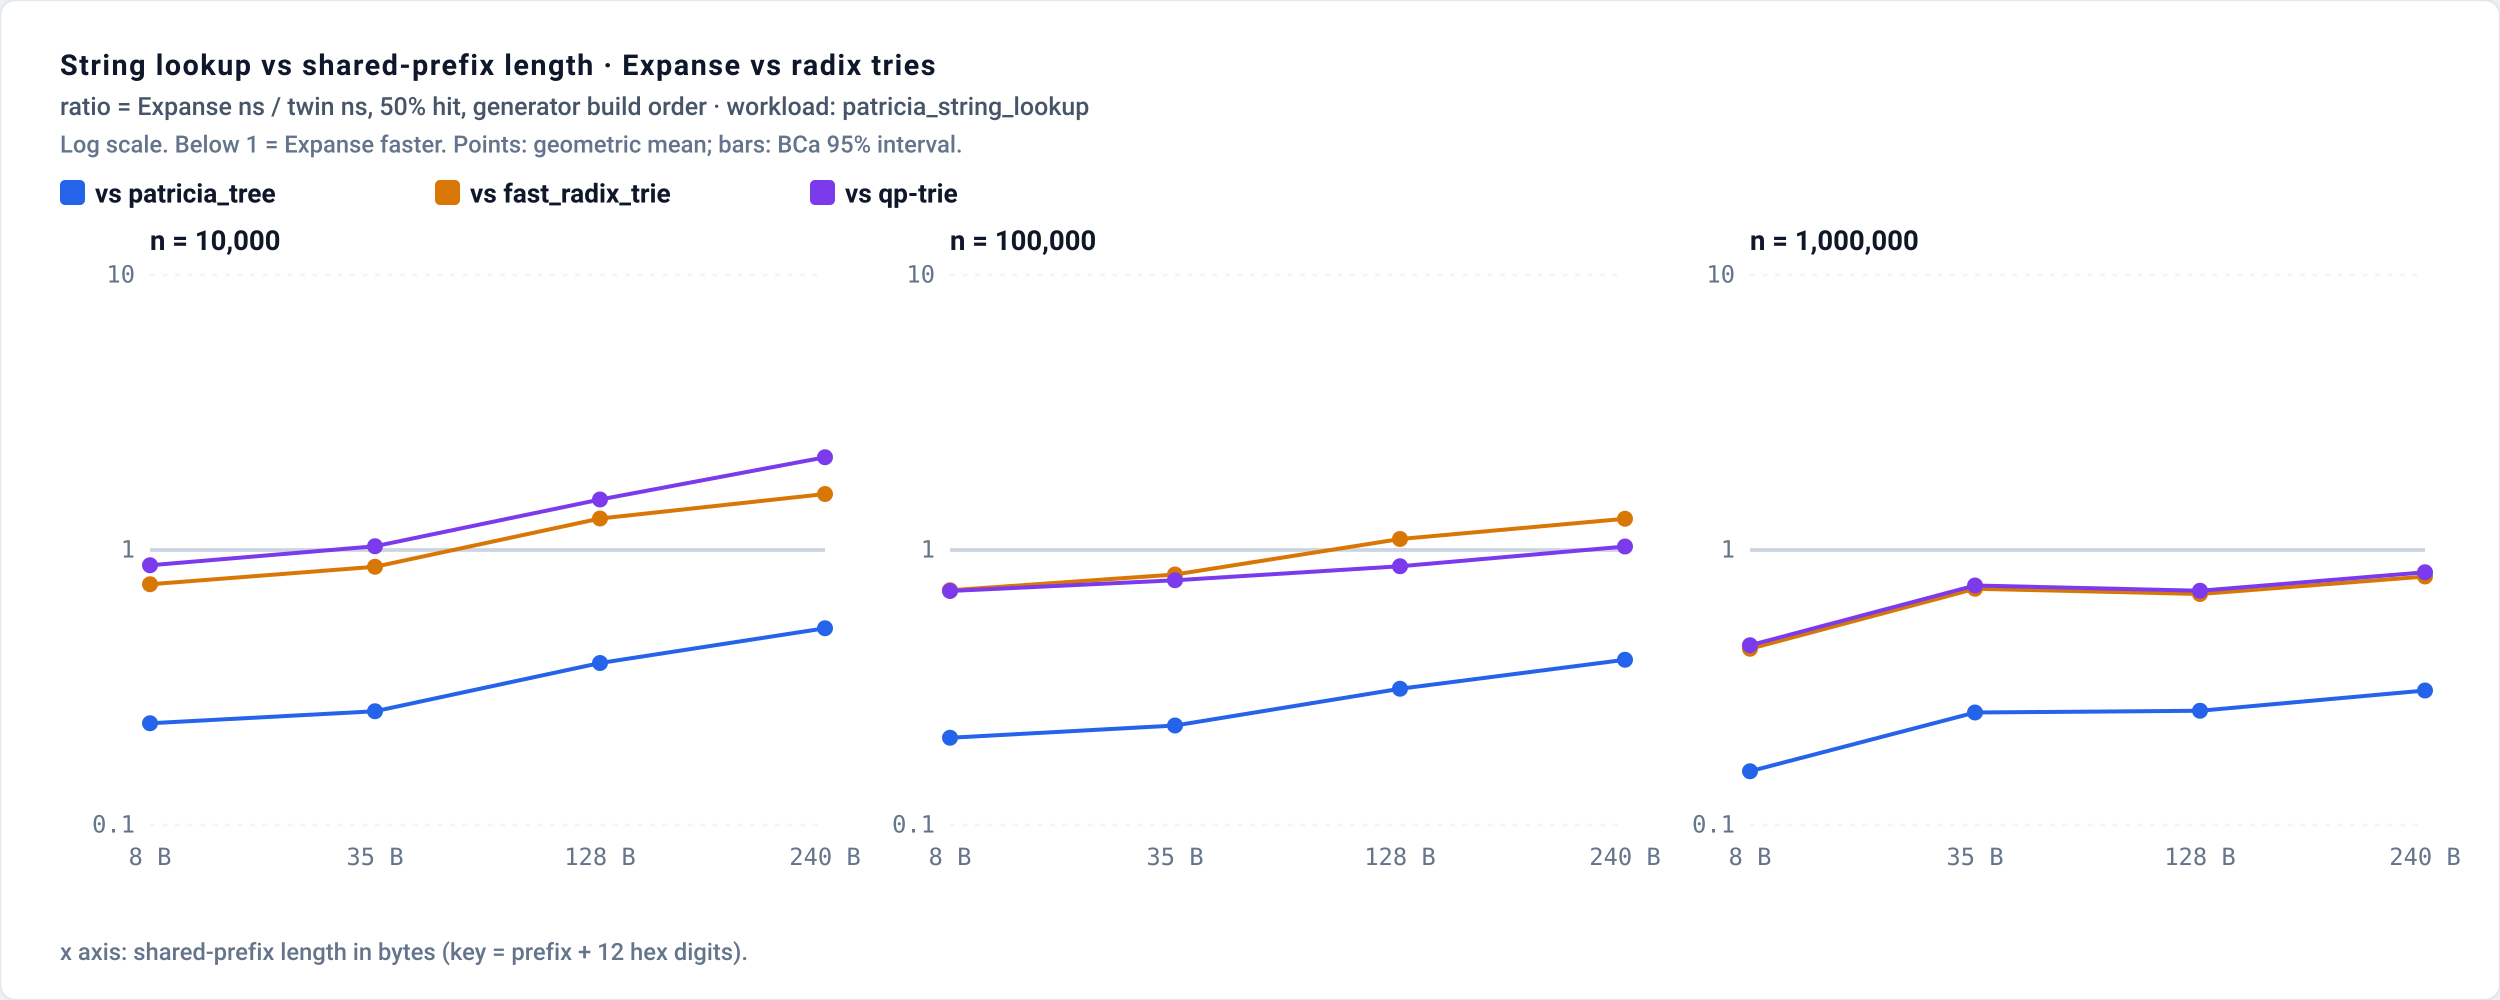
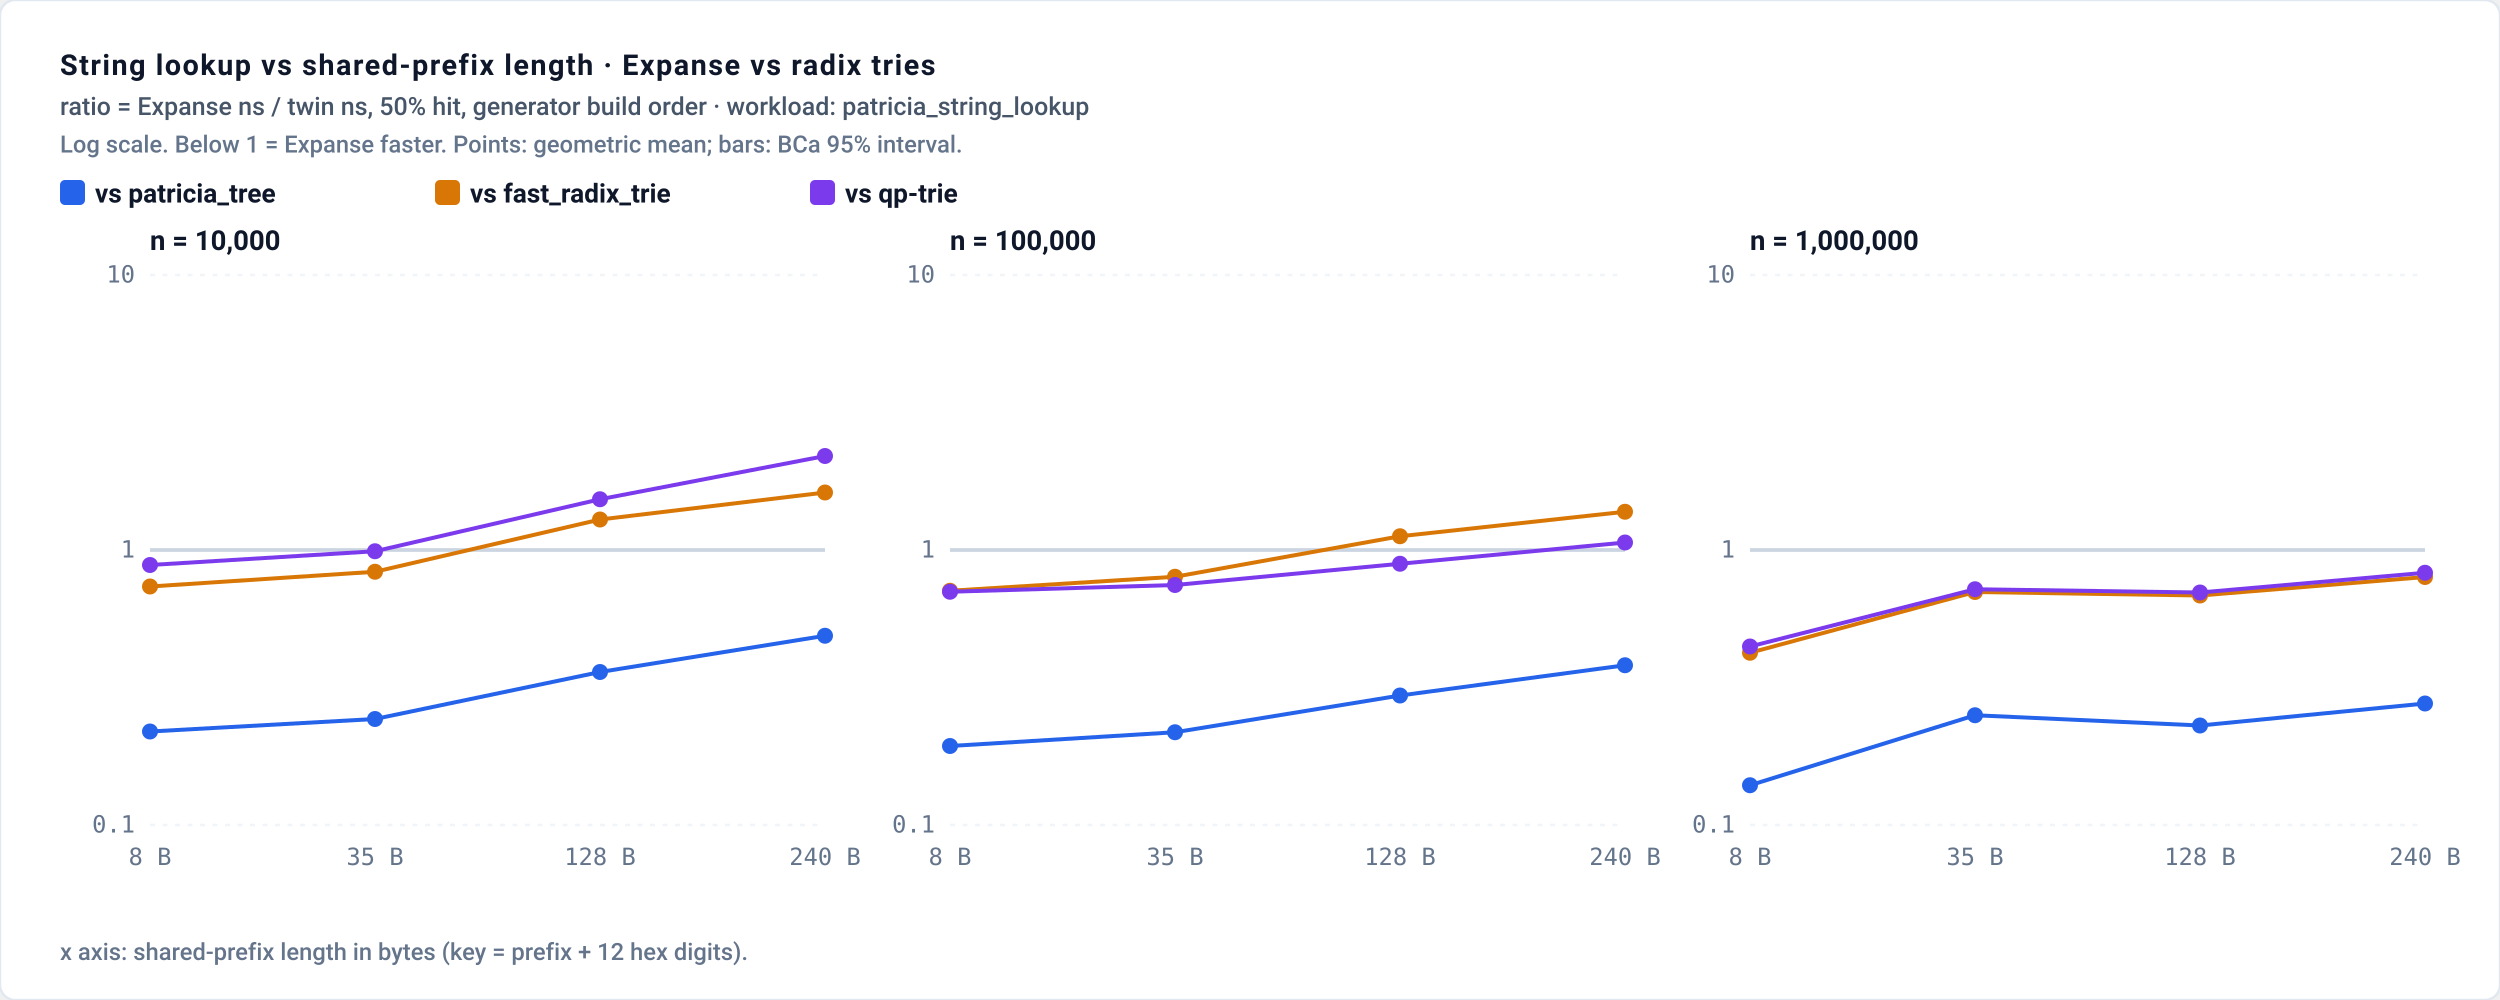
<svg xmlns="http://www.w3.org/2000/svg" role="img" viewBox="0 0 1000 400" width="100%" height="100%">
  <defs>
    <style>
      .bg { fill: #ffffff; }
      .border { stroke: #e2e8f0; stroke-width: 1px; fill: none; }
      .grid { stroke: #f1f5f9; stroke-width: 1px; stroke-dasharray: 2,3; }
      .axis { stroke: #cbd5e1; stroke-width: 1.5px; }
      .divider { stroke: #e2e8f0; stroke-width: 1px; }

      .t-title { font-family: -apple-system, BlinkMacSystemFont, "Segoe UI", Roboto, Helvetica, Arial, sans-serif; font-size: 11.5px; font-weight: 700; letter-spacing: 0.6px; fill: #0f172a; text-transform: uppercase; }
      .t-sub { font-family: -apple-system, BlinkMacSystemFont, "Segoe UI", Roboto, Helvetica, Arial, sans-serif; font-size: 10px; font-weight: 500; fill: #475569; }
      .t-unit { font-family: ui-monospace, SFMono-Regular, Menlo, Monaco, Consolas, monospace; font-size: 10px; font-weight: 600; fill: #475569; }
      .t-axis-label { font-family: ui-monospace, SFMono-Regular, Menlo, Monaco, Consolas, monospace; font-size: 9.5px; font-weight: 500; fill: #64748b; }
      .t-bar-label { font-family: -apple-system, BlinkMacSystemFont, "Segoe UI", Roboto, Helvetica, Arial, sans-serif; font-size: 11px; font-weight: 700; fill: #0f172a; }
      .t-legend { font-family: -apple-system, BlinkMacSystemFont, "Segoe UI", Roboto, Helvetica, Arial, sans-serif; font-size: 10.5px; font-weight: 600; fill: #0f172a; }

      .t-val-accent { font-family: ui-monospace, SFMono-Regular, Menlo, Monaco, Consolas, monospace; font-size: 11px; font-weight: 700; fill: #15803d; }
      .t-val-blue { font-family: ui-monospace, SFMono-Regular, Menlo, Monaco, Consolas, monospace; font-size: 11px; font-weight: 600; fill: #2563eb; }
      .t-val-loss { font-family: ui-monospace, SFMono-Regular, Menlo, Monaco, Consolas, monospace; font-size: 11px; font-weight: 700; fill: #b45309; }
      .t-note { font-family: -apple-system, BlinkMacSystemFont, "Segoe UI", Roboto, Helvetica, Arial, sans-serif; font-size: 9.5px; font-weight: 500; fill: #64748b; }

      .b-expanse { fill: #16a34a; }
      .b-art { fill: #2563eb; }
      .b-patricia { fill: #2563eb; }
      .b-radix { fill: #d97706; }
      .b-qp { fill: #7c3aed; }
      .b-btree { fill: #d97706; }
      .b-hashmap { fill: #7c3aed; }

      .badge-win { fill: #dcfce7; stroke: #86efac; stroke-width: 1px; }
      .badge-win-text { font-family: ui-monospace, SFMono-Regular, Menlo, Monaco, Consolas, monospace; font-size: 9.5px; font-weight: 700; fill: #15803d; text-anchor: middle; }
      .badge-loss { fill: #fef3c7; stroke: #fcd34d; stroke-width: 1px; }
      .badge-loss-text { font-family: ui-monospace, SFMono-Regular, Menlo, Monaco, Consolas, monospace; font-size: 9.5px; font-weight: 700; fill: #b45309; text-anchor: middle; }

      @media (prefers-color-scheme: dark) {
        .bg { fill: #0d1117; }
        .border { stroke: #30363d; }
        .grid { stroke: #21262d; }
        .axis { stroke: #484f58; }
        .divider { stroke: #21262d; }
        .t-title { fill: #f0f6fc; }
        .t-sub { fill: #94a3b8; }
        .t-unit { fill: #94a3b8; }
        .t-axis-label { fill: #94a3b8; }
        .t-bar-label { fill: #f8fafc; }
        .t-legend { fill: #f8fafc; }
        .t-val-accent { fill: #4ade80; }
        .t-val-blue { fill: #38bdf8; }
        .t-note { fill: #94a3b8; }
        .t-val-loss { fill: #fbbf24; }
        .b-expanse { fill: #22c55e; }
        .b-art { fill: #3b82f6; }
        .b-patricia { fill: #3b82f6; }
        .b-radix { fill: #f59e0b; }
        .b-qp { fill: #a855f7; }
        .b-btree { fill: #f59e0b; }
        .b-hashmap { fill: #a855f7; }
        .badge-win { fill: #052e16; stroke: #166534; }
        .badge-win-text { fill: #4ade80; }
        .badge-loss { fill: #451a03; stroke: #92400e; }
        .badge-loss-text { fill: #fbbf24; }
      }

      :root[data-theme="dark"] .bg, [data-theme="dark"] .bg { fill: #0d1117; }
      :root[data-theme="dark"] .border, [data-theme="dark"] .border { stroke: #30363d; }
      :root[data-theme="dark"] .grid, [data-theme="dark"] .grid { stroke: #21262d; }
      :root[data-theme="dark"] .axis, [data-theme="dark"] .axis { stroke: #484f58; }
      :root[data-theme="dark"] .divider, [data-theme="dark"] .divider { stroke: #21262d; }
      :root[data-theme="dark"] .t-title, [data-theme="dark"] .t-title { fill: #f0f6fc; }
      :root[data-theme="dark"] .t-sub, [data-theme="dark"] .t-sub { fill: #94a3b8; }
      :root[data-theme="dark"] .t-unit, [data-theme="dark"] .t-unit { fill: #94a3b8; }
      :root[data-theme="dark"] .t-axis-label, [data-theme="dark"] .t-axis-label { fill: #94a3b8; }
      :root[data-theme="dark"] .t-bar-label, [data-theme="dark"] .t-bar-label { fill: #f8fafc; }
      :root[data-theme="dark"] .t-legend, [data-theme="dark"] .t-legend { fill: #f8fafc; }
      :root[data-theme="dark"] .t-val-accent, [data-theme="dark"] .t-val-accent { fill: #4ade80; }
      :root[data-theme="dark"] .t-val-blue, [data-theme="dark"] .t-val-blue { fill: #38bdf8; }
      :root[data-theme="dark"] .t-note, [data-theme="dark"] .t-note { fill: #94a3b8; }
      :root[data-theme="dark"] .t-val-loss, [data-theme="dark"] .t-val-loss { fill: #fbbf24; }
      :root[data-theme="dark"] .b-expanse, [data-theme="dark"] .b-expanse { fill: #22c55e; }
      :root[data-theme="dark"] .b-art, [data-theme="dark"] .b-art { fill: #3b82f6; }
      :root[data-theme="dark"] .b-patricia, [data-theme="dark"] .b-patricia { fill: #3b82f6; }
      :root[data-theme="dark"] .b-radix, [data-theme="dark"] .b-radix { fill: #f59e0b; }
      :root[data-theme="dark"] .b-qp, [data-theme="dark"] .b-qp { fill: #a855f7; }
      :root[data-theme="dark"] .b-btree, [data-theme="dark"] .b-btree { fill: #f59e0b; }
      :root[data-theme="dark"] .b-hashmap, [data-theme="dark"] .b-hashmap { fill: #a855f7; }
      :root[data-theme="dark"] .badge-win, [data-theme="dark"] .badge-win { fill: #052e16; stroke: #166534; }
      :root[data-theme="dark"] .badge-win-text, [data-theme="dark"] .badge-win-text { fill: #4ade80; }
      :root[data-theme="dark"] .badge-loss, [data-theme="dark"] .badge-loss { fill: #451a03; stroke: #92400e; }
      :root[data-theme="dark"] .badge-loss-text, [data-theme="dark"] .badge-loss-text { fill: #fbbf24; }
    </style>
    <style>.ln-patricia{stroke:#2563eb;stroke-width:1.6px}.ln-radix{stroke:#d97706;stroke-width:1.6px}.ln-qp{stroke:#7c3aed;stroke-width:1.6px}</style>
  </defs>
  <rect width="100%" height="100%" class="bg" rx="6" />
  <rect width="100%" height="100%" class="border" rx="6" />
  <text x="24" y="30" class="t-title">String lookup vs shared-prefix length · Expanse vs radix tries</text>
  <text x="24" y="46" class="t-sub">ratio = Expanse ns / twin ns, 50% hit, generator build order · workload: patricia_string_lookup</text>
  <text x="24" y="61" class="t-note">Log scale. Below 1 = Expanse faster. Points: geometric mean; bars: BCa 95% interval.</text>
  <rect x="24" y="72" width="10" height="10" rx="2" class="b-patricia" />
  <text x="38" y="81" class="t-legend">vs patricia_tree</text>
  <rect x="174" y="72" width="10" height="10" rx="2" class="b-radix" />
  <text x="188" y="81" class="t-legend">vs fast_radix_trie</text>
  <rect x="324" y="72" width="10" height="10" rx="2" class="b-qp" />
  <text x="338" y="81" class="t-legend">vs qp-trie</text>
  <text x="60" y="100" class="t-bar-label">n = 10,000</text>
  <line x1="60" y1="330.0" x2="330" y2="330.0" class="grid" />
  <text x="54" y="333.0" class="t-axis-label" text-anchor="end">0.1</text>
  <line x1="60" y1="220.0" x2="330" y2="220.0" class="axis" />
  <text x="54" y="223.0" class="t-axis-label" text-anchor="end">1</text>
  <line x1="60" y1="110.0" x2="330" y2="110.0" class="grid" />
  <text x="54" y="113.0" class="t-axis-label" text-anchor="end">10</text>
  <text x="60.0" y="346" class="t-axis-label" text-anchor="middle">8 B</text>
  <text x="150.0" y="346" class="t-axis-label" text-anchor="middle">35 B</text>
  <text x="240.0" y="346" class="t-axis-label" text-anchor="middle">128 B</text>
  <text x="330.0" y="346" class="t-axis-label" text-anchor="middle">240 B</text>
-   <path d="M60.0,289.3 L150.0,284.5 L240.0,265.2 L330.0,251.3" class="ln-patricia" fill="none" />
-   <line x1="60.0" y1="289.5" x2="60.0" y2="289.0" class="axis" />
-   <circle cx="60.0" cy="289.3" r="3.2" class="b-patricia" />
-   <line x1="150.0" y1="284.5" x2="150.0" y2="284.4" class="axis" />
-   <circle cx="150.0" cy="284.5" r="3.2" class="b-patricia" />
-   <line x1="240.0" y1="265.3" x2="240.0" y2="265.0" class="axis" />
-   <circle cx="240.0" cy="265.2" r="3.2" class="b-patricia" />
-   <line x1="330.0" y1="251.4" x2="330.0" y2="251.2" class="axis" />
-   <circle cx="330.0" cy="251.3" r="3.2" class="b-patricia" />
-   <path d="M60.0,233.7 L150.0,226.7 L240.0,207.4 L330.0,197.6" class="ln-radix" fill="none" />
-   <line x1="60.0" y1="233.8" x2="60.0" y2="233.4" class="axis" />
-   <circle cx="60.0" cy="233.7" r="3.2" class="b-radix" />
-   <line x1="150.0" y1="226.8" x2="150.0" y2="226.5" class="axis" />
-   <circle cx="150.0" cy="226.7" r="3.2" class="b-radix" />
-   <line x1="240.0" y1="207.6" x2="240.0" y2="207.2" class="axis" />
-   <circle cx="240.0" cy="207.4" r="3.2" class="b-radix" />
-   <line x1="330.0" y1="197.8" x2="330.0" y2="197.4" class="axis" />
-   <circle cx="330.0" cy="197.6" r="3.2" class="b-radix" />
-   <path d="M60.0,226.1 L150.0,218.5 L240.0,199.8 L330.0,182.9" class="ln-qp" fill="none" />
-   <line x1="60.0" y1="226.3" x2="60.0" y2="225.9" class="axis" />
-   <circle cx="60.0" cy="226.1" r="3.2" class="b-qp" />
-   <line x1="150.0" y1="218.6" x2="150.0" y2="218.4" class="axis" />
-   <circle cx="150.0" cy="218.5" r="3.2" class="b-qp" />
-   <line x1="240.0" y1="200.0" x2="240.0" y2="199.7" class="axis" />
-   <circle cx="240.0" cy="199.8" r="3.2" class="b-qp" />
-   <line x1="330.0" y1="183.0" x2="330.0" y2="182.7" class="axis" />
-   <circle cx="330.0" cy="182.9" r="3.2" class="b-qp" />
+   <path d="M60.0,292.6 L150.0,287.6 L240.0,268.8 L330.0,254.3" class="ln-patricia" fill="none" />
+   <line x1="60.0" y1="292.7" x2="60.0" y2="292.5" class="axis" />
+   <circle cx="60.0" cy="292.6" r="3.2" class="b-patricia" />
+   <line x1="150.0" y1="287.7" x2="150.0" y2="287.5" class="axis" />
+   <circle cx="150.0" cy="287.6" r="3.2" class="b-patricia" />
+   <line x1="240.0" y1="269.3" x2="240.0" y2="268.3" class="axis" />
+   <circle cx="240.0" cy="268.8" r="3.2" class="b-patricia" />
+   <line x1="330.0" y1="254.9" x2="330.0" y2="253.2" class="axis" />
+   <circle cx="330.0" cy="254.3" r="3.2" class="b-patricia" />
+   <path d="M60.0,234.6 L150.0,228.7 L240.0,207.8 L330.0,197.0" class="ln-radix" fill="none" />
+   <line x1="60.0" y1="234.7" x2="60.0" y2="234.5" class="axis" />
+   <circle cx="60.0" cy="234.6" r="3.2" class="b-radix" />
+   <line x1="150.0" y1="228.8" x2="150.0" y2="228.5" class="axis" />
+   <circle cx="150.0" cy="228.7" r="3.2" class="b-radix" />
+   <line x1="240.0" y1="208.3" x2="240.0" y2="207.3" class="axis" />
+   <circle cx="240.0" cy="207.8" r="3.2" class="b-radix" />
+   <line x1="330.0" y1="197.8" x2="330.0" y2="196.0" class="axis" />
+   <circle cx="330.0" cy="197.0" r="3.2" class="b-radix" />
+   <path d="M60.0,226.0 L150.0,220.5 L240.0,199.7 L330.0,182.4" class="ln-qp" fill="none" />
+   <line x1="60.0" y1="226.2" x2="60.0" y2="225.8" class="axis" />
+   <circle cx="60.0" cy="226.0" r="3.2" class="b-qp" />
+   <line x1="150.0" y1="220.6" x2="150.0" y2="220.4" class="axis" />
+   <circle cx="150.0" cy="220.5" r="3.2" class="b-qp" />
+   <line x1="240.0" y1="200.3" x2="240.0" y2="199.2" class="axis" />
+   <circle cx="240.0" cy="199.7" r="3.2" class="b-qp" />
+   <line x1="330.0" y1="183.3" x2="330.0" y2="181.3" class="axis" />
+   <circle cx="330.0" cy="182.4" r="3.2" class="b-qp" />
  <text x="380" y="100" class="t-bar-label">n = 100,000</text>
  <line x1="380" y1="330.0" x2="650" y2="330.0" class="grid" />
  <text x="374" y="333.0" class="t-axis-label" text-anchor="end">0.1</text>
  <line x1="380" y1="220.0" x2="650" y2="220.0" class="axis" />
  <text x="374" y="223.0" class="t-axis-label" text-anchor="end">1</text>
  <line x1="380" y1="110.0" x2="650" y2="110.0" class="grid" />
  <text x="374" y="113.0" class="t-axis-label" text-anchor="end">10</text>
  <text x="380.0" y="346" class="t-axis-label" text-anchor="middle">8 B</text>
  <text x="470.0" y="346" class="t-axis-label" text-anchor="middle">35 B</text>
  <text x="560.0" y="346" class="t-axis-label" text-anchor="middle">128 B</text>
  <text x="650.0" y="346" class="t-axis-label" text-anchor="middle">240 B</text>
-   <path d="M380.0,295.1 L470.0,290.2 L560.0,275.5 L650.0,263.9" class="ln-patricia" fill="none" />
-   <line x1="380.0" y1="295.4" x2="380.0" y2="294.8" class="axis" />
-   <circle cx="380.0" cy="295.1" r="3.2" class="b-patricia" />
-   <line x1="470.0" y1="290.4" x2="470.0" y2="289.9" class="axis" />
-   <circle cx="470.0" cy="290.2" r="3.2" class="b-patricia" />
-   <line x1="560.0" y1="275.6" x2="560.0" y2="275.3" class="axis" />
-   <circle cx="560.0" cy="275.5" r="3.2" class="b-patricia" />
-   <line x1="650.0" y1="264.1" x2="650.0" y2="263.8" class="axis" />
-   <circle cx="650.0" cy="263.9" r="3.2" class="b-patricia" />
-   <path d="M380.0,236.1 L470.0,229.8 L560.0,215.6 L650.0,207.5" class="ln-radix" fill="none" />
-   <line x1="380.0" y1="236.2" x2="380.0" y2="236.0" class="axis" />
-   <circle cx="380.0" cy="236.1" r="3.2" class="b-radix" />
-   <line x1="470.0" y1="230.2" x2="470.0" y2="229.6" class="axis" />
-   <circle cx="470.0" cy="229.8" r="3.2" class="b-radix" />
-   <line x1="560.0" y1="216.2" x2="560.0" y2="215.3" class="axis" />
-   <circle cx="560.0" cy="215.6" r="3.2" class="b-radix" />
-   <line x1="650.0" y1="207.9" x2="650.0" y2="207.3" class="axis" />
-   <circle cx="650.0" cy="207.5" r="3.2" class="b-radix" />
-   <path d="M380.0,236.4 L470.0,232.1 L560.0,226.5 L650.0,218.6" class="ln-qp" fill="none" />
-   <line x1="380.0" y1="236.9" x2="380.0" y2="235.8" class="axis" />
-   <circle cx="380.0" cy="236.4" r="3.2" class="b-qp" />
-   <line x1="470.0" y1="232.8" x2="470.0" y2="231.4" class="axis" />
-   <circle cx="470.0" cy="232.1" r="3.2" class="b-qp" />
-   <line x1="560.0" y1="226.9" x2="560.0" y2="226.3" class="axis" />
-   <circle cx="560.0" cy="226.5" r="3.2" class="b-qp" />
-   <line x1="650.0" y1="218.7" x2="650.0" y2="218.5" class="axis" />
-   <circle cx="650.0" cy="218.6" r="3.2" class="b-qp" />
+   <path d="M380.0,298.4 L470.0,292.9 L560.0,278.2 L650.0,266.1" class="ln-patricia" fill="none" />
+   <line x1="380.0" y1="298.6" x2="380.0" y2="298.2" class="axis" />
+   <circle cx="380.0" cy="298.4" r="3.2" class="b-patricia" />
+   <line x1="470.0" y1="293.1" x2="470.0" y2="292.7" class="axis" />
+   <circle cx="470.0" cy="292.9" r="3.2" class="b-patricia" />
+   <line x1="560.0" y1="278.3" x2="560.0" y2="278.1" class="axis" />
+   <circle cx="560.0" cy="278.2" r="3.2" class="b-patricia" />
+   <line x1="650.0" y1="266.4" x2="650.0" y2="265.9" class="axis" />
+   <circle cx="650.0" cy="266.1" r="3.2" class="b-patricia" />
+   <path d="M380.0,236.3 L470.0,230.7 L560.0,214.5 L650.0,204.7" class="ln-radix" fill="none" />
+   <line x1="380.0" y1="236.5" x2="380.0" y2="236.1" class="axis" />
+   <circle cx="380.0" cy="236.3" r="3.2" class="b-radix" />
+   <line x1="470.0" y1="230.8" x2="470.0" y2="230.6" class="axis" />
+   <circle cx="470.0" cy="230.7" r="3.2" class="b-radix" />
+   <line x1="560.0" y1="214.8" x2="560.0" y2="214.3" class="axis" />
+   <circle cx="560.0" cy="214.5" r="3.2" class="b-radix" />
+   <line x1="650.0" y1="205.2" x2="650.0" y2="204.5" class="axis" />
+   <circle cx="650.0" cy="204.7" r="3.2" class="b-radix" />
+   <path d="M380.0,236.7 L470.0,234.0 L560.0,225.5 L650.0,217.0" class="ln-qp" fill="none" />
+   <line x1="380.0" y1="237.7" x2="380.0" y2="236.1" class="axis" />
+   <circle cx="380.0" cy="236.7" r="3.2" class="b-qp" />
+   <line x1="470.0" y1="234.7" x2="470.0" y2="233.4" class="axis" />
+   <circle cx="470.0" cy="234.0" r="3.2" class="b-qp" />
+   <line x1="560.0" y1="225.9" x2="560.0" y2="225.2" class="axis" />
+   <circle cx="560.0" cy="225.5" r="3.2" class="b-qp" />
+   <line x1="650.0" y1="217.1" x2="650.0" y2="216.8" class="axis" />
+   <circle cx="650.0" cy="217.0" r="3.2" class="b-qp" />
  <text x="700" y="100" class="t-bar-label">n = 1,000,000</text>
  <line x1="700" y1="330.0" x2="970" y2="330.0" class="grid" />
  <text x="694" y="333.0" class="t-axis-label" text-anchor="end">0.1</text>
  <line x1="700" y1="220.0" x2="970" y2="220.0" class="axis" />
  <text x="694" y="223.0" class="t-axis-label" text-anchor="end">1</text>
  <line x1="700" y1="110.0" x2="970" y2="110.0" class="grid" />
  <text x="694" y="113.0" class="t-axis-label" text-anchor="end">10</text>
  <text x="700.0" y="346" class="t-axis-label" text-anchor="middle">8 B</text>
  <text x="790.0" y="346" class="t-axis-label" text-anchor="middle">35 B</text>
  <text x="880.0" y="346" class="t-axis-label" text-anchor="middle">128 B</text>
  <text x="970.0" y="346" class="t-axis-label" text-anchor="middle">240 B</text>
-   <path d="M700.0,308.5 L790.0,285.0 L880.0,284.3 L970.0,276.2" class="ln-patricia" fill="none" />
-   <line x1="700.0" y1="308.6" x2="700.0" y2="308.5" class="axis" />
-   <circle cx="700.0" cy="308.5" r="3.2" class="b-patricia" />
-   <line x1="790.0" y1="285.1" x2="790.0" y2="284.9" class="axis" />
-   <circle cx="790.0" cy="285.0" r="3.2" class="b-patricia" />
-   <line x1="880.0" y1="284.3" x2="880.0" y2="284.2" class="axis" />
-   <circle cx="880.0" cy="284.3" r="3.2" class="b-patricia" />
-   <line x1="970.0" y1="276.3" x2="970.0" y2="276.2" class="axis" />
-   <circle cx="970.0" cy="276.2" r="3.2" class="b-patricia" />
-   <path d="M700.0,259.5 L790.0,235.5 L880.0,237.6 L970.0,230.6" class="ln-radix" fill="none" />
-   <line x1="700.0" y1="259.5" x2="700.0" y2="259.4" class="axis" />
-   <circle cx="700.0" cy="259.5" r="3.2" class="b-radix" />
-   <line x1="790.0" y1="235.5" x2="790.0" y2="235.3" class="axis" />
-   <circle cx="790.0" cy="235.5" r="3.2" class="b-radix" />
-   <line x1="880.0" y1="237.6" x2="880.0" y2="237.5" class="axis" />
-   <circle cx="880.0" cy="237.6" r="3.2" class="b-radix" />
-   <line x1="970.0" y1="230.7" x2="970.0" y2="230.5" class="axis" />
-   <circle cx="970.0" cy="230.6" r="3.2" class="b-radix" />
-   <path d="M700.0,258.1 L790.0,234.2 L880.0,236.3 L970.0,228.9" class="ln-qp" fill="none" />
-   <line x1="700.0" y1="258.1" x2="700.0" y2="258.0" class="axis" />
-   <circle cx="700.0" cy="258.1" r="3.2" class="b-qp" />
-   <line x1="790.0" y1="234.3" x2="790.0" y2="234.1" class="axis" />
-   <circle cx="790.0" cy="234.2" r="3.2" class="b-qp" />
-   <line x1="880.0" y1="236.4" x2="880.0" y2="236.3" class="axis" />
-   <circle cx="880.0" cy="236.3" r="3.2" class="b-qp" />
-   <line x1="970.0" y1="229.0" x2="970.0" y2="228.9" class="axis" />
-   <circle cx="970.0" cy="228.9" r="3.2" class="b-qp" />
+   <path d="M700.0,314.1 L790.0,286.1 L880.0,290.2 L970.0,281.4" class="ln-patricia" fill="none" />
+   <line x1="700.0" y1="314.3" x2="700.0" y2="314.0" class="axis" />
+   <circle cx="700.0" cy="314.1" r="3.2" class="b-patricia" />
+   <line x1="790.0" y1="286.2" x2="790.0" y2="285.8" class="axis" />
+   <circle cx="790.0" cy="286.1" r="3.2" class="b-patricia" />
+   <line x1="880.0" y1="290.3" x2="880.0" y2="290.0" class="axis" />
+   <circle cx="880.0" cy="290.2" r="3.2" class="b-patricia" />
+   <line x1="970.0" y1="281.5" x2="970.0" y2="281.3" class="axis" />
+   <circle cx="970.0" cy="281.4" r="3.2" class="b-patricia" />
+   <path d="M700.0,261.1 L790.0,236.8 L880.0,238.2 L970.0,230.8" class="ln-radix" fill="none" />
+   <line x1="700.0" y1="261.2" x2="700.0" y2="261.0" class="axis" />
+   <circle cx="700.0" cy="261.1" r="3.2" class="b-radix" />
+   <line x1="790.0" y1="236.9" x2="790.0" y2="236.5" class="axis" />
+   <circle cx="790.0" cy="236.8" r="3.2" class="b-radix" />
+   <line x1="880.0" y1="238.3" x2="880.0" y2="238.1" class="axis" />
+   <circle cx="880.0" cy="238.2" r="3.2" class="b-radix" />
+   <line x1="970.0" y1="230.9" x2="970.0" y2="230.8" class="axis" />
+   <circle cx="970.0" cy="230.8" r="3.2" class="b-radix" />
+   <path d="M700.0,258.6 L790.0,235.7 L880.0,237.0 L970.0,229.1" class="ln-qp" fill="none" />
+   <line x1="700.0" y1="258.7" x2="700.0" y2="258.5" class="axis" />
+   <circle cx="700.0" cy="258.6" r="3.2" class="b-qp" />
+   <line x1="790.0" y1="235.9" x2="790.0" y2="235.5" class="axis" />
+   <circle cx="790.0" cy="235.7" r="3.2" class="b-qp" />
+   <line x1="880.0" y1="237.1" x2="880.0" y2="236.8" class="axis" />
+   <circle cx="880.0" cy="237.0" r="3.2" class="b-qp" />
+   <line x1="970.0" y1="229.2" x2="970.0" y2="229.0" class="axis" />
+   <circle cx="970.0" cy="229.1" r="3.2" class="b-qp" />
  <text x="24" y="384" class="t-note">x axis: shared-prefix length in bytes (key = prefix + 12 hex digits).</text>
</svg>
